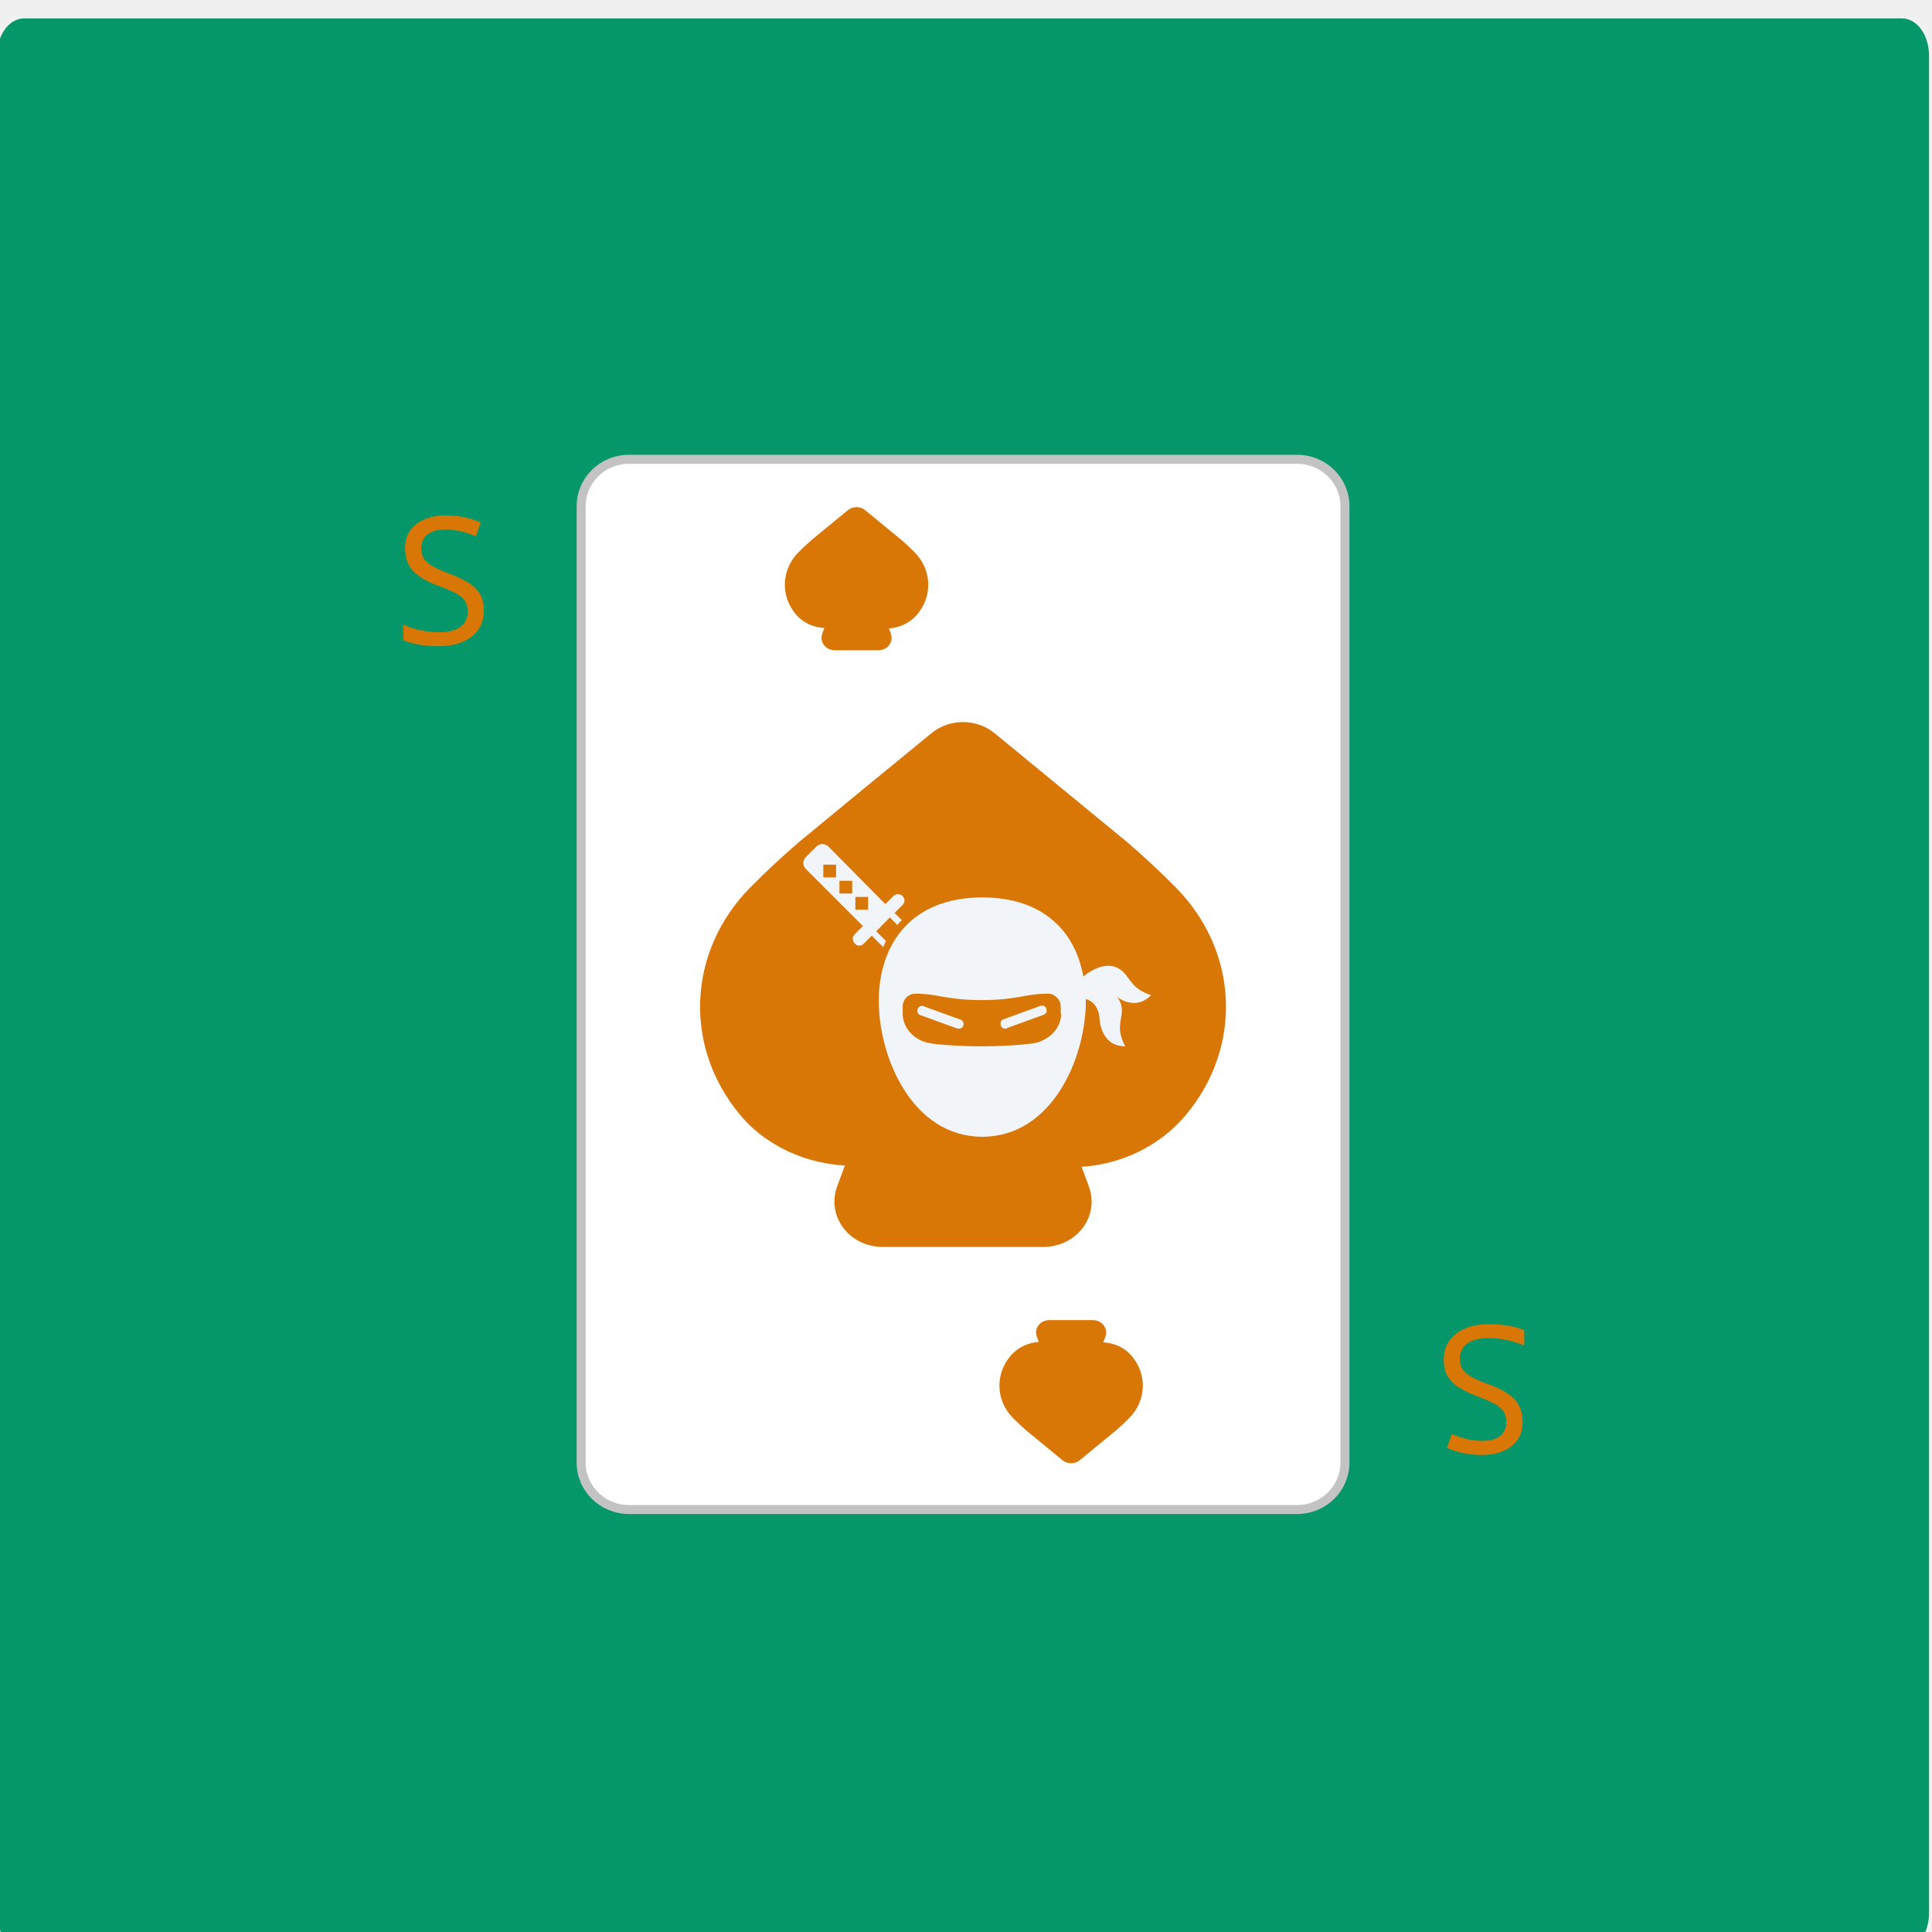
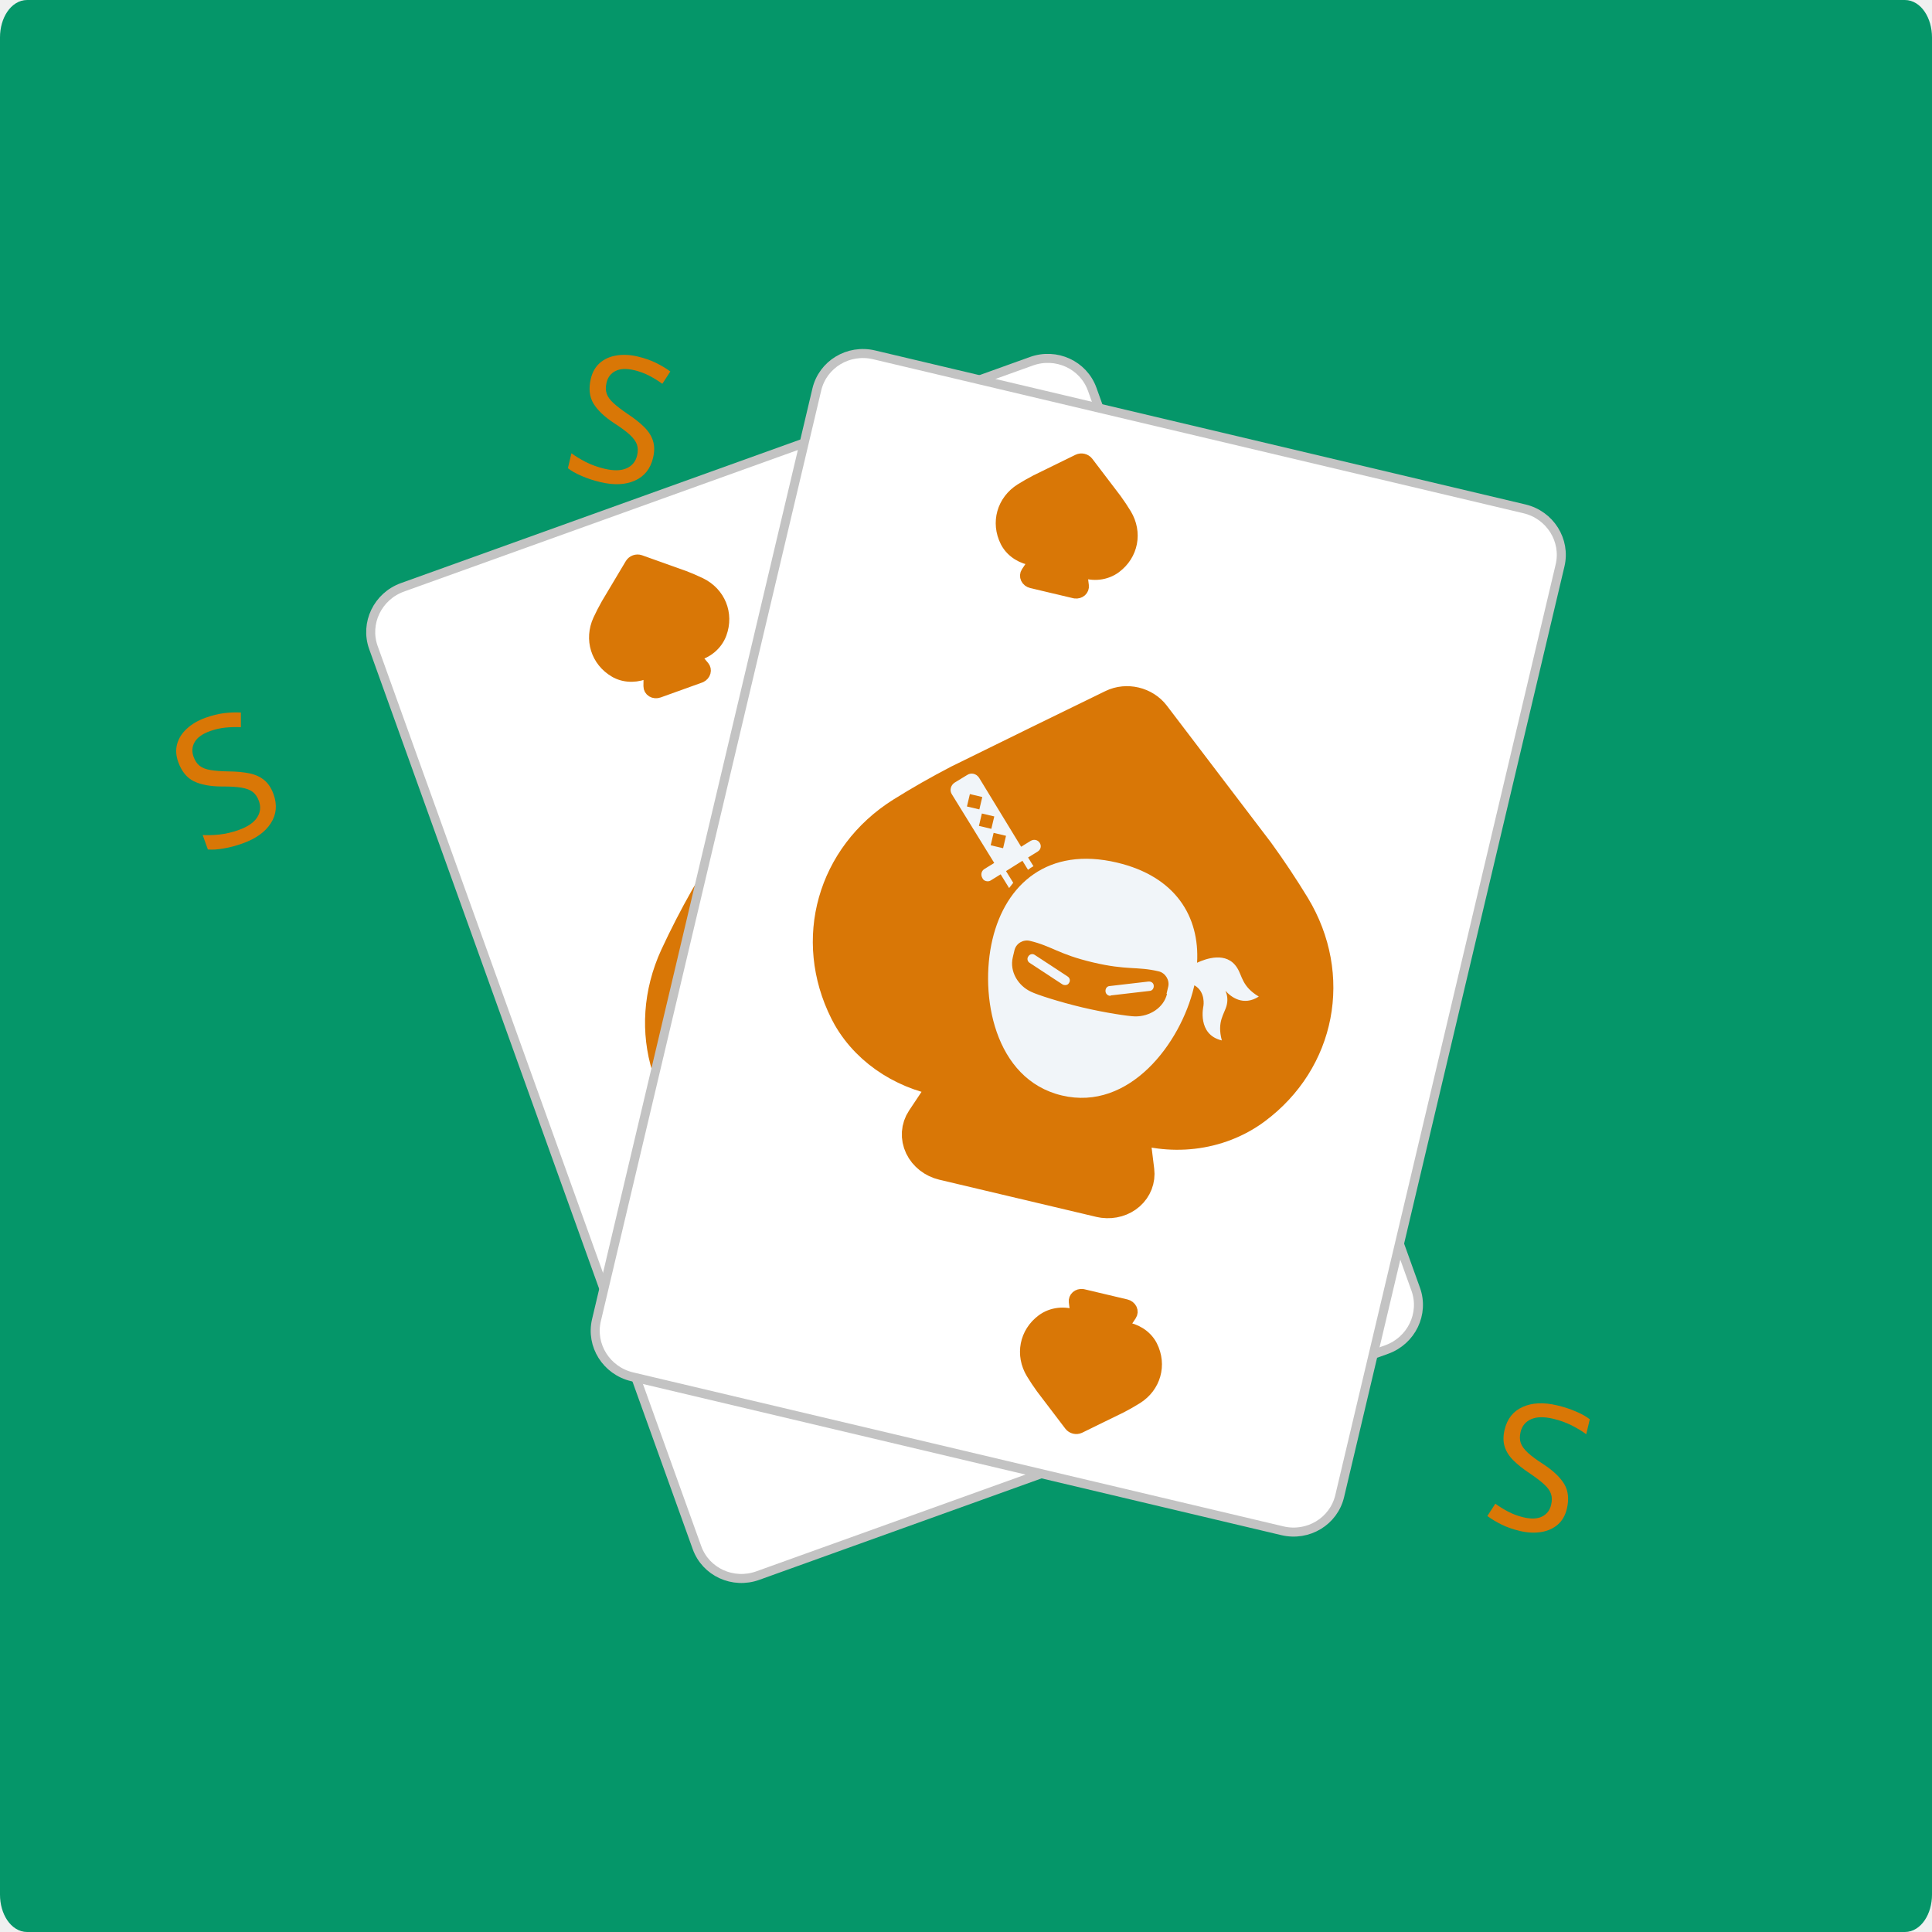
<svg xmlns="http://www.w3.org/2000/svg" width="300mm" height="300mm" viewBox="0 0 300 300" version="1.1" id="svg1" xml:space="preserve">
  <defs id="defs1" />
-   <g id="g17" transform="translate(533.6662,-1250.694)">
+   <g id="g17" transform="translate(534.125,-1253.551)">
    <rect style="fill:#059669;stroke:#059669;stroke-width:1.737;stroke-dasharray:none" id="rect15" width="298.263" height="298.263" x="-533.257" y="1254.42" rx="3.343" ry="4.945" />
-     <g id="g16" transform="translate(22.38626,-27.53769)">
-       <g id="g26" transform="matrix(1.400778,0,0,1.400778,-498.4276,807.0676)" style="display:inline">
-         <rect style="fill:#ffffff;stroke:#c3c3c3;stroke-width:1;stroke-dasharray:none;stroke-opacity:1" id="rect3" width="84.667" height="116.417" x="23.285" y="387.274" rx="5.292" ry="5.197" />
-         <g id="g18" transform="translate(-0.04739859,-4.47163)">
-           <path d="m 63.66,423.922 a 4153.938,3730.364 0 0 0 -14.659,12.044 c -1.864,1.604 -3.609,3.236 -5.282,4.928 a 19.438,17.456 0 0 0 -0.935,22.047 l 0.417,0.473 c 3.013,3.222 7.626,4.693 12.074,4.209 l 0.732,-0.099 -2.102,5.663 a 2.978,2.674 0 0 0 2.826,3.519 h 17.866 l 0.351,-0.019 a 2.978,2.674 0 0 0 2.471,-3.503 l -2.049,-5.522 0.31,0.053 c 4.731,0.668 9.713,-1.035 12.863,-4.773 a 19.435,17.453 0 0 0 -0.926,-22.042 94.649,84.998 0 0 0 -5.241,-4.893 l -14.703,-12.081 a 2.978,2.674 0 0 0 -4.014,-0.003 z" stroke-width="0" fill="currentColor" id="path10" style="fill:#d97706;stroke:#d97706;stroke-width:4.703;stroke-linecap:round;stroke-linejoin:round" />
-           <g style="fill:#f1f5f9" id="g1" transform="matrix(0.1345315,0,0,0.1345315,46.78681,433.6249)">
-             <path id="_x33_" d="M 295.3,130.2 C 279.9,125.4 278.1,116.7 272.6,111.4 260.9,99.7 245.5,110 239.4,114.8 232.8,77.4 205.9,49.7 156.2,49.7 98,49.7 70.9,87.8 70.9,135 c 0,47.2 28,111.9 85.3,111.9 57.3,0 85.3,-64.6 85.3,-111.9 0,-0.5 0,-1.1 0,-1.6 10.5,3 11.2,14.9 11.2,14.9 0,0 0,24.1 21.3,24.1 -7.8,-14.4 -2.8,-21.8 -2.8,-29.3 0,-4.8 -1.6,-8.3 -3.7,-11.2 5.3,3.8 17.2,9.3 27.8,-1.7 z m -74.1,15.3 c 0,11.7 -9.6,21.5 -21.3,24.1 -5,1.1 -24.5,2.8 -44,2.8 v 0 0 c -19.5,0 -39,-1.6 -44,-2.8 -11.7,-2.3 -21.3,-12.2 -21.3,-24.1 v -6 c 0,-6 5,-10.5 10.5,-10.5 18.6,0 25.4,5.3 54.6,5.3 29.2,0 36,-5.3 54.6,-5.3 5.5,0 10.5,4.8 10.5,10.5 v 6 z" style="fill:#f1f5f9" />
-             <path id="_x32__1_" d="m 136.9,157.9 c -0.5,0 -0.7,0 -1.4,-0.2 l -30.3,-11 c -2.1,-0.7 -3.2,-3 -2.3,-5 0.7,-2.1 3,-3.2 5,-2.3 l 30.3,11 c 2.1,0.7 3.2,3 2.3,5 -0.4,1.6 -2,2.5 -3.6,2.5 z" style="fill:#f1f5f9" />
-             <path id="_x32_" d="m 175.1,157.9 c -1.6,0 -3.2,-1.1 -3.7,-2.8 -0.7,-2.1 0.2,-4.4 2.3,-5 l 30.3,-11 c 2.1,-0.7 4.4,0.2 5,2.3 0.7,2.1 -0.2,4.4 -2.3,5 l -30.3,11 c -0.1,0.5 -0.6,0.5 -1.3,0.5 z" style="fill:#f1f5f9" />
-             <path id="_x31__1_" d="m 90.5,48.6 c -2.1,-2.1 -5.3,-2.1 -7.6,0 L 76.3,55.2 29.6,8 C 26.6,5 22,5 19.3,8 L 11,16.2 c -3,3 -3,7.6 0,10.3 L 57.8,73.3 51.1,80 c -2.1,2.1 -2.1,5.3 0,7.6 1.1,1.4 2.3,1.8 3.7,1.8 1.4,0 2.8,-0.5 3.7,-1.6 l 6.6,-6.6 9.4,9.4 c 0.7,-1.6 1.6,-3.4 2.3,-5 l -8,-8 11.2,-11.4 6.2,6.2 c 1.1,-1.4 2.3,-2.8 3.7,-3.9 l -6,-6 6.6,-6.6 c 2.1,-2.1 2.1,-5.3 0,-7.3 z M 35.8,33.2 H 25.2 V 22.7 H 35.7 V 33.2 Z M 49.1,46.5 H 38.5 V 36 H 49 v 10.5 z m 2.5,13.3 V 49.3 h 10.5 v 10.5 z" style="fill:#f1f5f9" />
+     <g id="g11" transform="translate(24.0631,1.040189)">
+       <g id="g10" transform="rotate(-19.77232,-493.8025,1453.618)">
+         <g id="g9" transform="matrix(1.400778,0,0,1.400778,-498.4276,807.0676)" style="display:inline">
+           <rect style="fill:#ffffff;stroke:#c3c3c3;stroke-width:1;stroke-dasharray:none;stroke-opacity:1" id="rect1" width="84.667" height="116.417" x="23.285" y="387.274" rx="5.292" ry="5.197" />
+           <g id="g6" transform="translate(-0.04739859,-4.47163)">
+             <path d="m 63.66,423.922 a 4153.938,3730.364 0 0 0 -14.659,12.044 c -1.864,1.604 -3.609,3.236 -5.282,4.928 a 19.438,17.456 0 0 0 -0.935,22.047 l 0.417,0.473 c 3.013,3.222 7.626,4.693 12.074,4.209 l 0.732,-0.099 -2.102,5.663 a 2.978,2.674 0 0 0 2.826,3.519 h 17.866 l 0.351,-0.019 a 2.978,2.674 0 0 0 2.471,-3.503 l -2.049,-5.522 0.31,0.053 c 4.731,0.668 9.713,-1.035 12.863,-4.773 a 19.435,17.453 0 0 0 -0.926,-22.042 94.649,84.998 0 0 0 -5.241,-4.893 l -14.703,-12.081 a 2.978,2.674 0 0 0 -4.014,-0.003 z" stroke-width="0" fill="currentColor" id="path1" style="fill:#d97706;stroke:#d97706;stroke-width:4.703;stroke-linecap:round;stroke-linejoin:round" />
+           </g>
+           <g id="g8" transform="translate(-0.887977,5.625914)" style="fill:#000000">
+             <path d="m 54.155,387.778 a 1132.892,1017.372 0 0 0 -3.998,3.285 c -0.508,0.438 -0.984,0.882 -1.441,1.344 a 5.301,4.761 0 0 0 -0.255,6.013 l 0.114,0.129 c 0.822,0.879 2.08,1.28 3.293,1.148 l 0.2,-0.027 -0.573,1.545 a 0.812,0.729 0 0 0 0.771,0.96 h 4.872 l 0.096,-0.005 a 0.812,0.729 0 0 0 0.674,-0.955 l -0.559,-1.506 0.084,0.015 c 1.29,0.182 2.649,-0.282 3.508,-1.302 a 5.3,4.76 0 0 0 -0.253,-6.011 25.813,23.181 0 0 0 -1.429,-1.335 l -4.01,-3.295 a 0.812,0.729 0 0 0 -1.095,-8.2e-4 z" stroke-width="0" fill="currentColor" id="path7" style="fill:#d97706;stroke:#d97706;stroke-width:1.283;stroke-linecap:round;stroke-linejoin:round" />
+             <text xml:space="preserve" style="font-size:19.756px;font-family:'Arial Black';-inkscape-font-specification:'Arial Black, ';text-align:center;text-anchor:middle;fill:#d97706;fill-opacity:1;stroke-width:0.265" x="37.143" y="402.161" id="text7">
+               <tspan id="tspan7" style="font-size:19.756px;text-align:center;text-anchor:middle;fill:#d97706;stroke-width:0.265" x="37.143" y="402.161">S</tspan>
+             </text>
          </g>
        </g>
-         <g id="g24" transform="matrix(-1.000003,0,0,-1,132.2992,885.5132)" style="fill:#000000">
-           <path d="m 54.155,387.778 a 1132.889,1017.372 0 0 0 -3.998,3.285 c -0.508,0.438 -0.984,0.882 -1.441,1.344 a 5.301,4.761 0 0 0 -0.255,6.013 l 0.114,0.129 c 0.822,0.879 2.08,1.28 3.293,1.148 l 0.2,-0.027 -0.573,1.545 a 0.812,0.729 0 0 0 0.771,0.96 h 4.872 l 0.096,-0.005 a 0.812,0.729 0 0 0 0.674,-0.955 l -0.559,-1.506 0.084,0.015 c 1.29,0.182 2.649,-0.282 3.508,-1.302 a 5.3,4.76 0 0 0 -0.253,-6.011 25.813,23.181 0 0 0 -1.429,-1.335 l -4.01,-3.295 a 0.812,0.729 0 0 0 -1.095,-8.2e-4 z" stroke-width="0" fill="currentColor" id="path18" style="fill:#d97706;stroke:#d97706;stroke-width:1.283;stroke-linecap:round;stroke-linejoin:round" />
-           <text xml:space="preserve" style="font-size:19.756px;font-family:'Arial Black';-inkscape-font-specification:'Arial Black, ';text-align:center;text-anchor:middle;fill:#d97706;fill-opacity:1;stroke-width:0.265" x="37.143" y="402.161" id="text18">
-             <tspan id="tspan18" style="font-size:19.756px;text-align:center;text-anchor:middle;fill:#d97706;stroke-width:0.265" x="37.143" y="402.161">S</tspan>
-           </text>
-         </g>
-         <g id="g25" transform="translate(-0.887977,5.625914)" style="fill:#000000">
-           <path d="m 54.155,387.778 a 1132.892,1017.372 0 0 0 -3.998,3.285 c -0.508,0.438 -0.984,0.882 -1.441,1.344 a 5.301,4.761 0 0 0 -0.255,6.013 l 0.114,0.129 c 0.822,0.879 2.08,1.28 3.293,1.148 l 0.2,-0.027 -0.573,1.545 a 0.812,0.729 0 0 0 0.771,0.96 h 4.872 l 0.096,-0.005 a 0.812,0.729 0 0 0 0.674,-0.955 l -0.559,-1.506 0.084,0.015 c 1.29,0.182 2.649,-0.282 3.508,-1.302 a 5.3,4.76 0 0 0 -0.253,-6.011 25.813,23.181 0 0 0 -1.429,-1.335 l -4.01,-3.295 a 0.812,0.729 0 0 0 -1.095,-8.2e-4 z" stroke-width="0" fill="currentColor" id="path24" style="fill:#d97706;stroke:#d97706;stroke-width:1.283;stroke-linecap:round;stroke-linejoin:round" />
-           <text xml:space="preserve" style="font-size:19.756px;font-family:'Arial Black';-inkscape-font-specification:'Arial Black, ';text-align:center;text-anchor:middle;fill:#d97706;fill-opacity:1;stroke-width:0.265" x="37.143" y="402.161" id="text24">
-             <tspan id="tspan24" style="font-size:19.756px;text-align:center;text-anchor:middle;fill:#d97706;stroke-width:0.265" x="37.143" y="402.161">S</tspan>
-           </text>
+       </g>
+       <g id="g16" transform="rotate(13.32148,-260.8494,1482.449)">
+         <g id="g26" transform="matrix(1.400778,0,0,1.400778,-498.4276,807.0676)" style="display:inline">
+           <rect style="fill:#ffffff;stroke:#c3c3c3;stroke-width:1;stroke-dasharray:none;stroke-opacity:1" id="rect3" width="84.667" height="116.417" x="23.285" y="387.274" rx="5.292" ry="5.197" />
+           <g id="g18" transform="translate(-0.04739859,-4.47163)">
+             <path d="m 63.66,423.922 a 4153.938,3730.364 0 0 0 -14.659,12.044 c -1.864,1.604 -3.609,3.236 -5.282,4.928 a 19.438,17.456 0 0 0 -0.935,22.047 l 0.417,0.473 c 3.013,3.222 7.626,4.693 12.074,4.209 l 0.732,-0.099 -2.102,5.663 a 2.978,2.674 0 0 0 2.826,3.519 h 17.866 l 0.351,-0.019 a 2.978,2.674 0 0 0 2.471,-3.503 l -2.049,-5.522 0.31,0.053 c 4.731,0.668 9.713,-1.035 12.863,-4.773 a 19.435,17.453 0 0 0 -0.926,-22.042 94.649,84.998 0 0 0 -5.241,-4.893 l -14.703,-12.081 a 2.978,2.674 0 0 0 -4.014,-0.003 z" stroke-width="0" fill="currentColor" id="path10" style="fill:#d97706;stroke:#d97706;stroke-width:4.703;stroke-linecap:round;stroke-linejoin:round" />
+             <g style="fill:#f1f5f9" id="g1" transform="matrix(0.1345315,0,0,0.1345315,46.78681,433.6249)">
+               <path id="_x33_" d="M 295.3,130.2 C 279.9,125.4 278.1,116.7 272.6,111.4 260.9,99.7 245.5,110 239.4,114.8 232.8,77.4 205.9,49.7 156.2,49.7 98,49.7 70.9,87.8 70.9,135 c 0,47.2 28,111.9 85.3,111.9 57.3,0 85.3,-64.6 85.3,-111.9 0,-0.5 0,-1.1 0,-1.6 10.5,3 11.2,14.9 11.2,14.9 0,0 0,24.1 21.3,24.1 -7.8,-14.4 -2.8,-21.8 -2.8,-29.3 0,-4.8 -1.6,-8.3 -3.7,-11.2 5.3,3.8 17.2,9.3 27.8,-1.7 z m -74.1,15.3 c 0,11.7 -9.6,21.5 -21.3,24.1 -5,1.1 -24.5,2.8 -44,2.8 v 0 0 c -19.5,0 -39,-1.6 -44,-2.8 -11.7,-2.3 -21.3,-12.2 -21.3,-24.1 v -6 c 0,-6 5,-10.5 10.5,-10.5 18.6,0 25.4,5.3 54.6,5.3 29.2,0 36,-5.3 54.6,-5.3 5.5,0 10.5,4.8 10.5,10.5 v 6 z" style="fill:#f1f5f9" />
+               <path id="_x32__1_" d="m 136.9,157.9 c -0.5,0 -0.7,0 -1.4,-0.2 l -30.3,-11 c -2.1,-0.7 -3.2,-3 -2.3,-5 0.7,-2.1 3,-3.2 5,-2.3 l 30.3,11 c 2.1,0.7 3.2,3 2.3,5 -0.4,1.6 -2,2.5 -3.6,2.5 z" style="fill:#f1f5f9" />
+               <path id="_x32_" d="m 175.1,157.9 c -1.6,0 -3.2,-1.1 -3.7,-2.8 -0.7,-2.1 0.2,-4.4 2.3,-5 l 30.3,-11 c 2.1,-0.7 4.4,0.2 5,2.3 0.7,2.1 -0.2,4.4 -2.3,5 l -30.3,11 c -0.1,0.5 -0.6,0.5 -1.3,0.5 z" style="fill:#f1f5f9" />
+               <path id="_x31__1_" d="m 90.5,48.6 c -2.1,-2.1 -5.3,-2.1 -7.6,0 L 76.3,55.2 29.6,8 C 26.6,5 22,5 19.3,8 L 11,16.2 c -3,3 -3,7.6 0,10.3 L 57.8,73.3 51.1,80 c -2.1,2.1 -2.1,5.3 0,7.6 1.1,1.4 2.3,1.8 3.7,1.8 1.4,0 2.8,-0.5 3.7,-1.6 l 6.6,-6.6 9.4,9.4 c 0.7,-1.6 1.6,-3.4 2.3,-5 l -8,-8 11.2,-11.4 6.2,6.2 c 1.1,-1.4 2.3,-2.8 3.7,-3.9 l -6,-6 6.6,-6.6 c 2.1,-2.1 2.1,-5.3 0,-7.3 z M 35.8,33.2 H 25.2 V 22.7 H 35.7 V 33.2 Z M 49.1,46.5 H 38.5 V 36 H 49 v 10.5 z m 2.5,13.3 V 49.3 h 10.5 v 10.5 z" style="fill:#f1f5f9" />
+             </g>
+           </g>
+           <g id="g24" transform="matrix(-1.000003,0,0,-1,132.2992,885.5132)" style="fill:#000000">
+             <path d="m 54.155,387.778 a 1132.889,1017.372 0 0 0 -3.998,3.285 c -0.508,0.438 -0.984,0.882 -1.441,1.344 a 5.301,4.761 0 0 0 -0.255,6.013 l 0.114,0.129 c 0.822,0.879 2.08,1.28 3.293,1.148 l 0.2,-0.027 -0.573,1.545 a 0.812,0.729 0 0 0 0.771,0.96 h 4.872 l 0.096,-0.005 a 0.812,0.729 0 0 0 0.674,-0.955 l -0.559,-1.506 0.084,0.015 c 1.29,0.182 2.649,-0.282 3.508,-1.302 a 5.3,4.76 0 0 0 -0.253,-6.011 25.813,23.181 0 0 0 -1.429,-1.335 l -4.01,-3.295 a 0.812,0.729 0 0 0 -1.095,-8.2e-4 z" stroke-width="0" fill="currentColor" id="path18" style="fill:#d97706;stroke:#d97706;stroke-width:1.283;stroke-linecap:round;stroke-linejoin:round" />
+             <text xml:space="preserve" style="font-size:19.756px;font-family:'Arial Black';-inkscape-font-specification:'Arial Black, ';text-align:center;text-anchor:middle;fill:#d97706;fill-opacity:1;stroke-width:0.265" x="37.143" y="402.161" id="text18">
+               <tspan id="tspan18" style="font-size:19.756px;text-align:center;text-anchor:middle;fill:#d97706;stroke-width:0.265" x="37.143" y="402.161">S</tspan>
+             </text>
+           </g>
+           <g id="g25" transform="translate(-0.887977,5.625914)" style="fill:#000000">
+             <path d="m 54.155,387.778 a 1132.892,1017.372 0 0 0 -3.998,3.285 c -0.508,0.438 -0.984,0.882 -1.441,1.344 a 5.301,4.761 0 0 0 -0.255,6.013 l 0.114,0.129 c 0.822,0.879 2.08,1.28 3.293,1.148 l 0.2,-0.027 -0.573,1.545 a 0.812,0.729 0 0 0 0.771,0.96 h 4.872 l 0.096,-0.005 a 0.812,0.729 0 0 0 0.674,-0.955 l -0.559,-1.506 0.084,0.015 c 1.29,0.182 2.649,-0.282 3.508,-1.302 a 5.3,4.76 0 0 0 -0.253,-6.011 25.813,23.181 0 0 0 -1.429,-1.335 l -4.01,-3.295 a 0.812,0.729 0 0 0 -1.095,-8.2e-4 z" stroke-width="0" fill="currentColor" id="path24" style="fill:#d97706;stroke:#d97706;stroke-width:1.283;stroke-linecap:round;stroke-linejoin:round" />
+             <text xml:space="preserve" style="font-size:19.756px;font-family:'Arial Black';-inkscape-font-specification:'Arial Black, ';text-align:center;text-anchor:middle;fill:#d97706;fill-opacity:1;stroke-width:0.265" x="37.143" y="402.161" id="text24">
+               <tspan id="tspan24" style="font-size:19.756px;text-align:center;text-anchor:middle;fill:#d97706;stroke-width:0.265" x="37.143" y="402.161">S</tspan>
+             </text>
+           </g>
        </g>
      </g>
    </g>
  </g>
  <style type="text/css" id="style1">
	.st0{fill:#000000;}
</style>
</svg>
